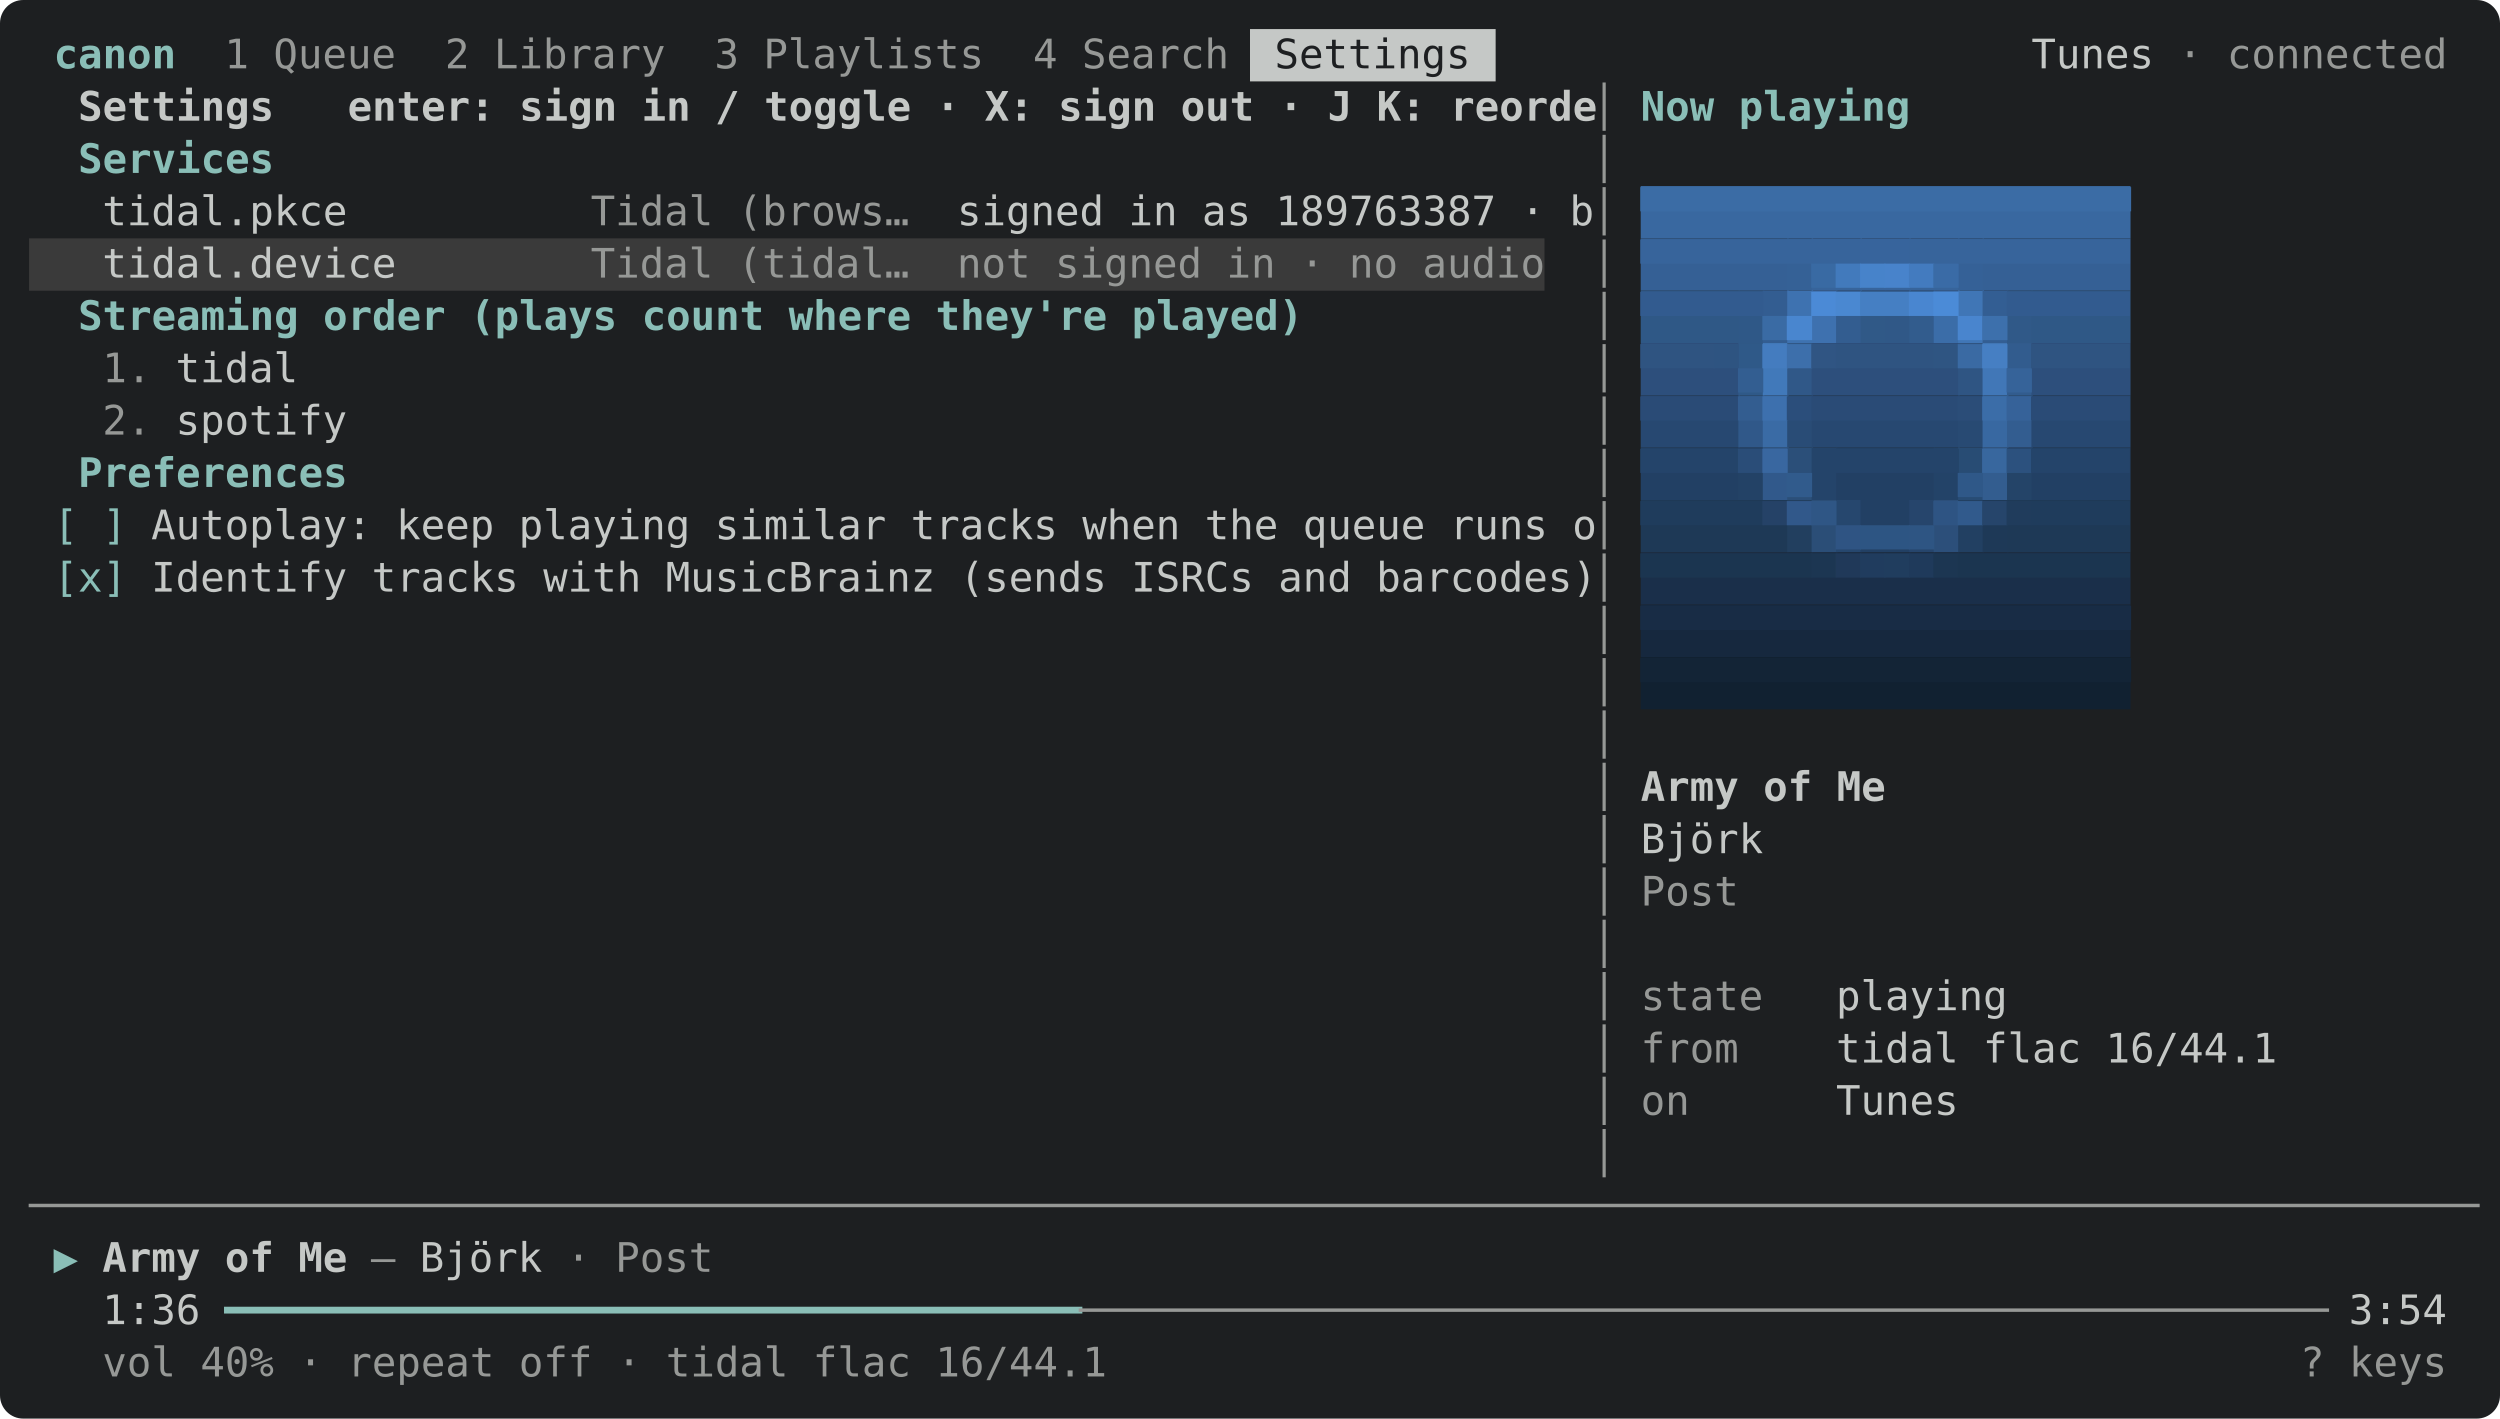
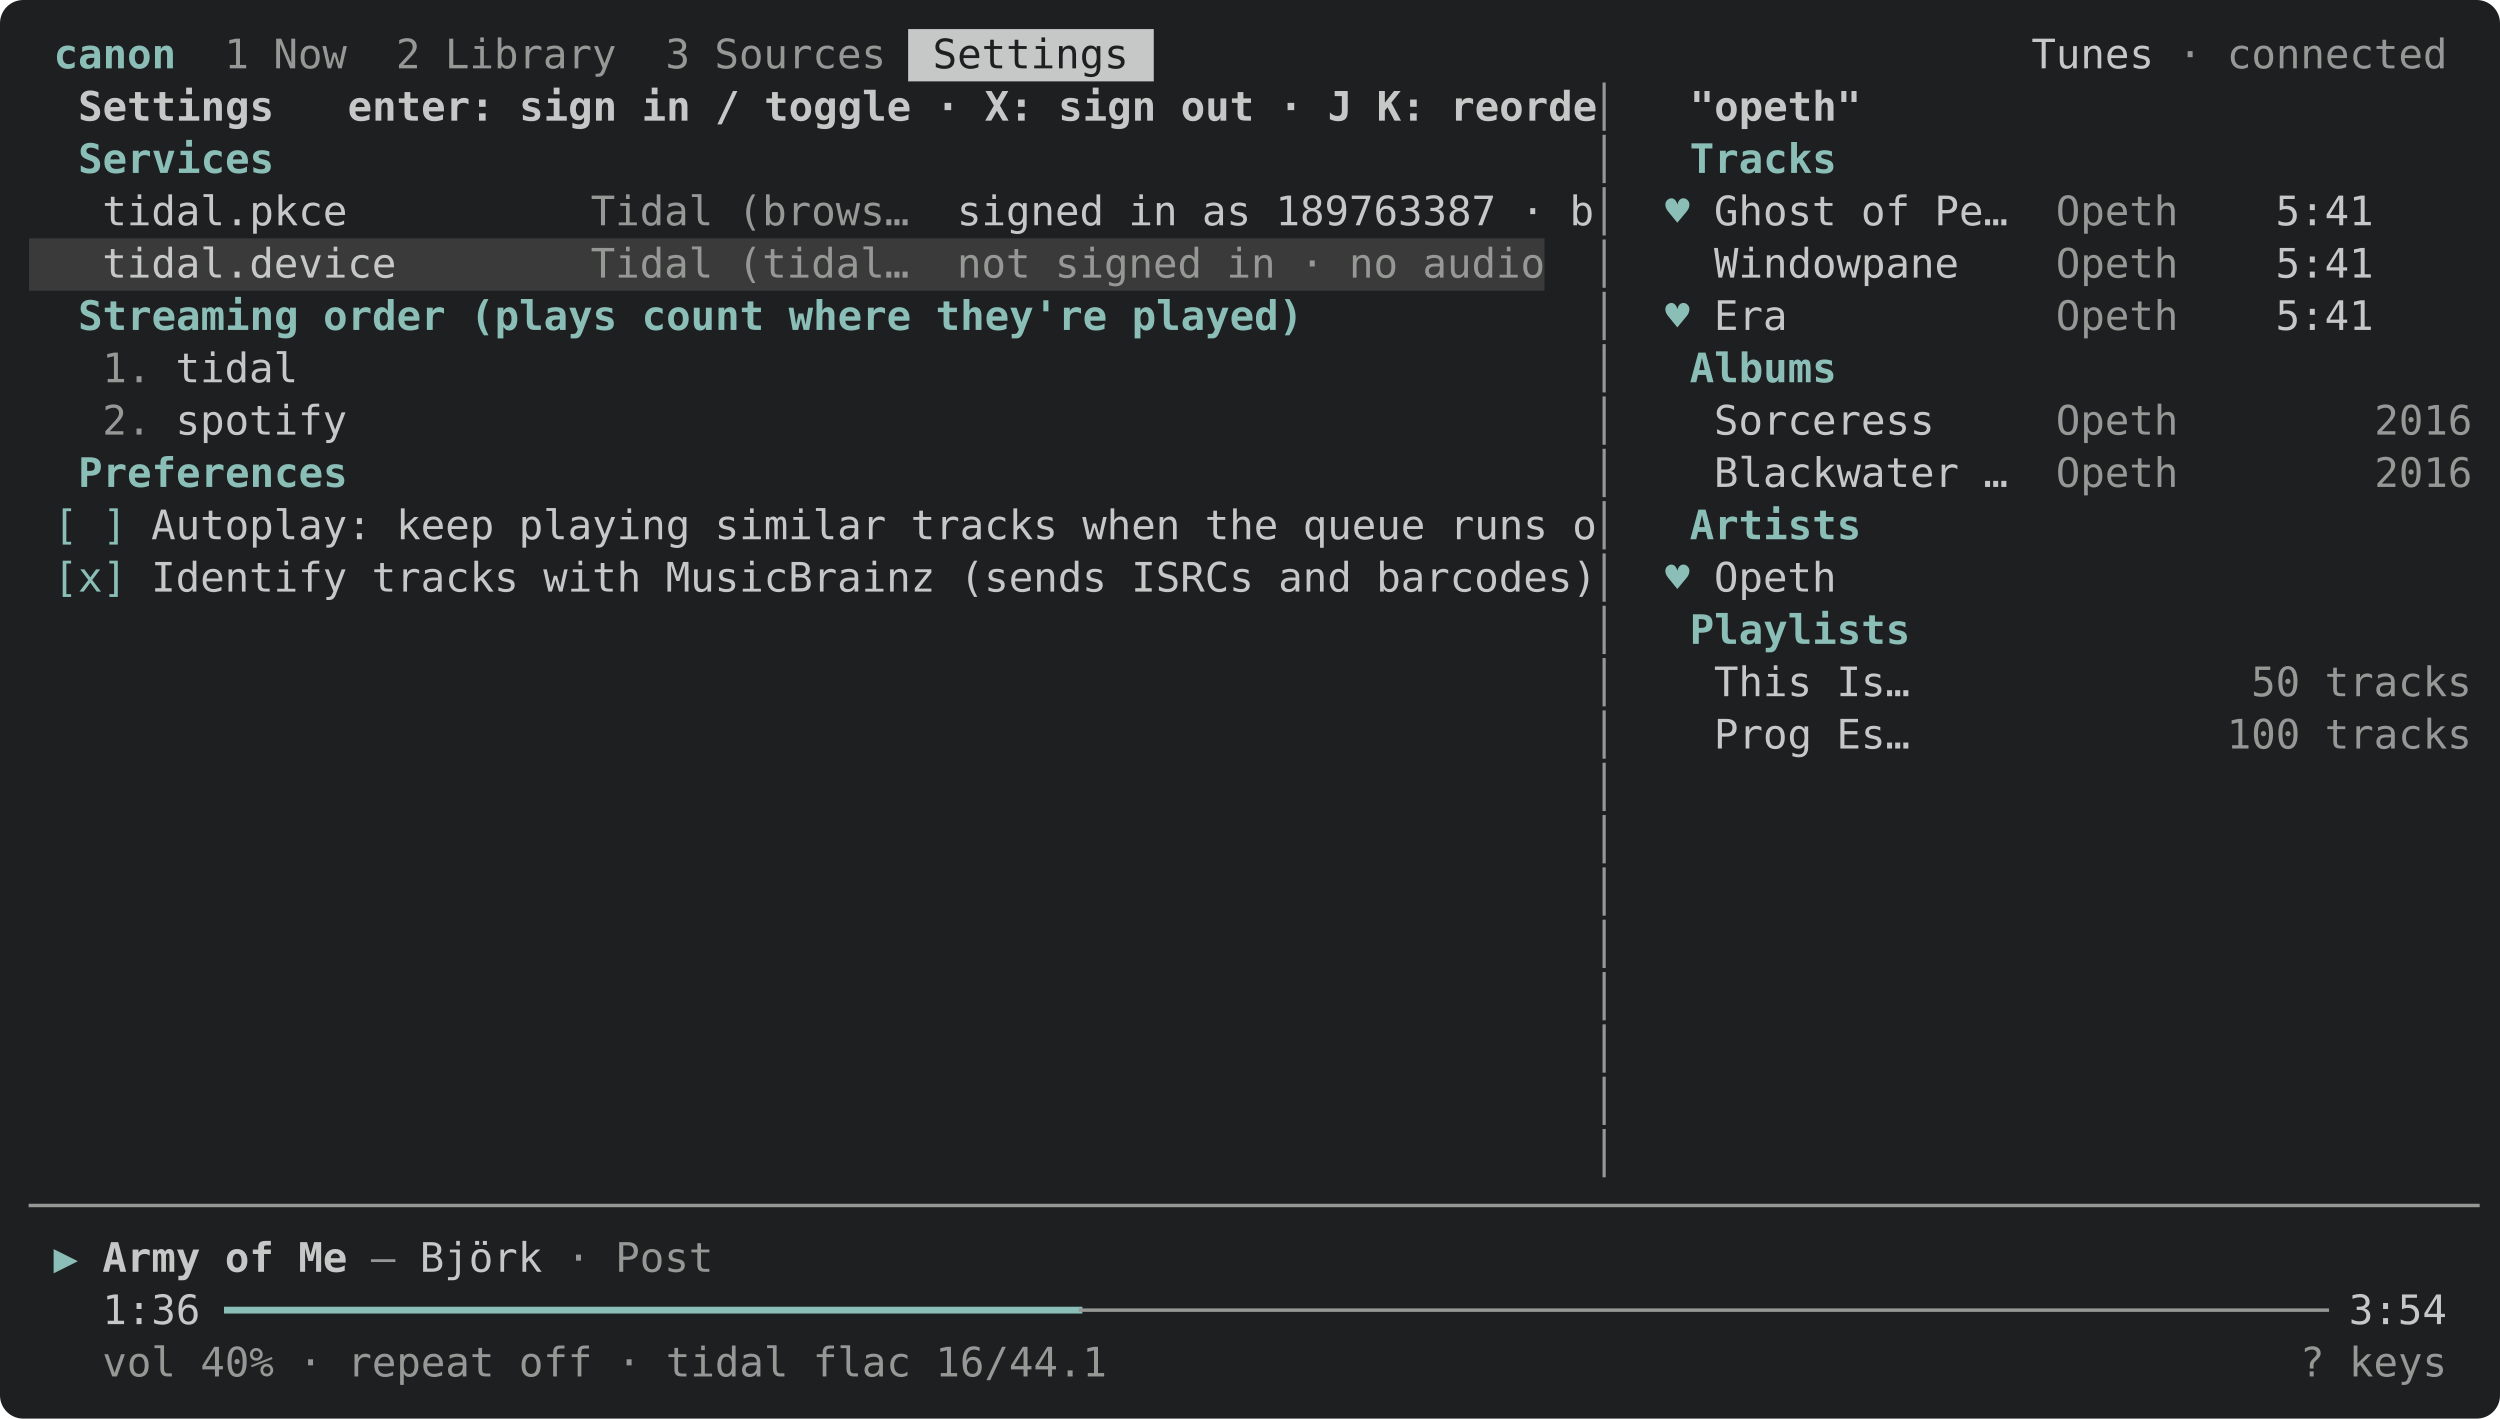
<svg xmlns="http://www.w3.org/2000/svg" width="860" height="488" viewBox="0 0 860 488" font-family="ui-monospace,'SF Mono','DejaVu Sans Mono',Menlo,Consolas,monospace" font-size="14">
  <style>
text{white-space:pre}
.b0{fill:#c5c8c6}
- .b1{fill:#3968a0}
- .b2{fill:#3a3a3a}
- .b3{fill:#356095}
- .b4{fill:#356196}
- .b5{fill:#37649b}
- .b6{fill:#37649c}
- .b7{fill:#356197}
- .b8{fill:#2f5886}
- .b9{fill:#2f5887}
- .b10{fill:#335d91}
- .b11{fill:#3e72b0}
- .b12{fill:#3e71af}
- .b13{fill:#335d90}
- .b14{fill:#305987}
- .b15{fill:#305887}
- .b16{fill:#325c8d}
- .b17{fill:#3b6da8}
- .b18{fill:#4076b6}
- .b19{fill:#335e93}
- .b20{fill:#305988}
- .b21{fill:#2d4f7c}
- .b22{fill:#2f5988}
- .b23{fill:#4179ba}
- .b24{fill:#305888}
- .b25{fill:#2f5583}
- .b26{fill:#4177b7}
- .b27{fill:#325c8e}
- .b28{fill:#274871}
- .b29{fill:#305889}
- .b30{fill:#3a6ba5}
- .b31{fill:#294c76}
- .b32{fill:#284a73}
- .b33{fill:#3868a1}
- .b34{fill:#224064}
- .b35{fill:#234266}
- .b36{fill:#31598b}
- .b37{fill:#2b4f79}
- .b38{fill:#24446a}
- .b39{fill:#234368}
- .b40{fill:#284c74}
- .b41{fill:#335d8f}
- .b42{fill:#244468}
- .b43{fill:#1e3956}
- .b44{fill:#223f5f}
- .b45{fill:#2b4e77}
- .b46{fill:#26476e}
- .b47{fill:#26456c}
- .b48{fill:#2c4f7a}
- .b49{fill:#224062}
- .b50{fill:#1e3957}
- .b51{fill:#1a2f4a}
- .b52{fill:#16283e}
- .b53{fill:#112131}
+ .b1{fill:#3a3a3a}
.s0{fill:#8abeb7;font-weight:bold}
.s1{fill:#969896}
.s2{fill:#1d1f21}
.s3{font-weight:bold}
- .s4{fill:#3b6ca5}
- .s5{fill:#37649b}
- .s6{fill:#396aa3}
- .s7{fill:#427abc}
- .s8{fill:#4783ca}
- .s9{fill:#4883cb}
- .s10{fill:#437bbf}
- .s11{fill:#3a6ba6}
- .s12{fill:#325b8f}
- .s13{fill:#3a6ba4}
- .s14{fill:#4986cf}
- .s15{fill:#4b8ad6}
- .s16{fill:#4a88d1}
- .s17{fill:#457fc3}
- .s18{fill:#4986d0}
- .s19{fill:#4b8bd7}
- .s20{fill:#4985ce}
- .s21{fill:#3d70ac}
- .s22{fill:#2f5481}
- .s23{fill:#2e5481}
- .s24{fill:#335e91}
- .s25{fill:#447cbf}
- .s26{fill:#3d6fab}
- .s27{fill:#305583}
- .s28{fill:#2f5582}
- .s29{fill:#3a6aa3}
- .s30{fill:#467fc3}
- .s31{fill:#366399}
- .s32{fill:#2a4b76}
- .s33{fill:#335d90}
- .s34{fill:#3d70ae}
- .s35{fill:#2b4e7b}
- .s36{fill:#2b4d78}
- .s37{fill:#3b6da8}
- .s38{fill:#366299}
- .s39{fill:#24446a}
- .s40{fill:#2a4d78}
- .s41{fill:#3967a0}
- .s42{fill:#315b8c}
- .s43{fill:#2f5888}
- .s44{fill:#38679e}
- .s45{fill:#2c517e}
- .s46{fill:#8abeb7}
- .s47{fill:#1f3c5c}
- .s48{fill:#254267}
- .s49{fill:#31588a}
- .s50{fill:#2f5685}
- .s51{fill:#2f5483}
- .s52{fill:#2d5583}
- .s53{fill:#2e5583}
- .s54{fill:#2e5483}
- .s55{fill:#315a8c}
- .s56{fill:#26456b}
- .s57{fill:#203c5c}
- .s58{fill:#1b3550}
- .s59{fill:#1c3652}
- .s60{fill:#203959}
- .s61{fill:#203c5e}
- .s62{fill:#203d5e}
- .s63{fill:#1f3a5b}
- .s64{fill:#182c45}
- .s65{fill:#132436}
+ .s4{fill:#8abeb7}
</style>
  <rect x="0" y="0" width="860" height="488" rx="8" fill="#1d1f21" />
-   <rect class="b0" x="430.0" y="10.0" width="84.5" height="18.0" />
-   <rect class="b1" x="564.4" y="64.0" width="168.5" height="18.0" />
-   <rect class="b2" x="10.0" y="82.0" width="521.3" height="18.0" />
-   <rect class="b3" x="564.4" y="82.0" width="50.9" height="18.0" />
-   <rect class="b4" x="614.8" y="82.0" width="8.9" height="18.0" />
-   <rect class="b5" x="623.2" y="82.0" width="17.3" height="18.0" />
-   <rect class="b6" x="640.0" y="82.0" width="17.3" height="18.0" />
-   <rect class="b5" x="656.8" y="82.0" width="17.3" height="18.0" />
-   <rect class="b7" x="673.6" y="82.0" width="8.9" height="18.0" />
-   <rect class="b3" x="682.0" y="82.0" width="50.9" height="18.0" />
-   <rect class="b8" x="564.4" y="100.0" width="34.1" height="18.0" />
-   <rect class="b9" x="598.0" y="100.0" width="8.9" height="18.0" />
-   <rect class="b10" x="606.4" y="100.0" width="8.9" height="18.0" />
-   <rect class="b11" x="614.8" y="100.0" width="8.9" height="18.0" />
-   <rect class="b12" x="623.2" y="100.0" width="8.9" height="18.0" />
-   <rect class="b13" x="631.6" y="100.0" width="8.9" height="18.0" />
-   <rect class="b14" x="640.0" y="100.0" width="8.9" height="18.0" />
-   <rect class="b15" x="648.4" y="100.0" width="8.9" height="18.0" />
-   <rect class="b16" x="656.8" y="100.0" width="8.9" height="18.0" />
-   <rect class="b17" x="665.2" y="100.0" width="8.9" height="18.0" />
-   <rect class="b18" x="673.6" y="100.0" width="8.9" height="18.0" />
-   <rect class="b19" x="682.0" y="100.0" width="8.9" height="18.0" />
-   <rect class="b20" x="690.4" y="100.0" width="8.9" height="18.0" />
-   <rect class="b8" x="698.8" y="100.0" width="34.1" height="18.0" />
-   <rect class="b21" x="564.4" y="118.0" width="34.1" height="18.0" />
-   <rect class="b22" x="598.0" y="118.0" width="8.9" height="18.0" />
-   <rect class="b23" x="606.4" y="118.0" width="8.9" height="18.0" />
-   <rect class="b24" x="614.8" y="118.0" width="8.9" height="18.0" />
-   <rect class="b21" x="623.2" y="118.0" width="50.9" height="18.0" />
-   <rect class="b25" x="673.6" y="118.0" width="8.9" height="18.0" />
-   <rect class="b26" x="682.0" y="118.0" width="8.9" height="18.0" />
-   <rect class="b27" x="690.4" y="118.0" width="8.9" height="18.0" />
-   <rect class="b21" x="698.8" y="118.0" width="34.1" height="18.0" />
-   <rect class="b28" x="564.4" y="136.0" width="34.1" height="18.0" />
-   <rect class="b29" x="598.0" y="136.0" width="8.9" height="18.0" />
-   <rect class="b30" x="606.4" y="136.0" width="8.9" height="18.0" />
-   <rect class="b31" x="614.8" y="136.0" width="8.9" height="18.0" />
-   <rect class="b28" x="623.2" y="136.0" width="50.9" height="18.0" />
-   <rect class="b32" x="673.6" y="136.0" width="8.9" height="18.0" />
-   <rect class="b33" x="682.0" y="136.0" width="8.9" height="18.0" />
-   <rect class="b13" x="690.4" y="136.0" width="8.9" height="18.0" />
-   <rect class="b28" x="698.8" y="136.0" width="34.1" height="18.0" />
-   <rect class="b34" x="564.4" y="154.0" width="34.1" height="18.0" />
-   <rect class="b35" x="598.0" y="154.0" width="8.9" height="18.0" />
-   <rect class="b36" x="606.4" y="154.0" width="8.9" height="18.0" />
-   <rect class="b37" x="614.8" y="154.0" width="8.9" height="18.0" />
-   <rect class="b38" x="623.2" y="154.0" width="8.9" height="18.0" />
-   <rect class="b34" x="631.6" y="154.0" width="34.1" height="18.0" />
-   <rect class="b39" x="665.2" y="154.0" width="8.9" height="18.0" />
-   <rect class="b40" x="673.6" y="154.0" width="8.9" height="18.0" />
-   <rect class="b41" x="682.0" y="154.0" width="8.9" height="18.0" />
-   <rect class="b42" x="690.4" y="154.0" width="8.9" height="18.0" />
-   <rect class="b34" x="698.8" y="154.0" width="34.1" height="18.0" />
-   <rect class="b43" x="564.4" y="172.0" width="50.9" height="18.0" />
-   <rect class="b44" x="614.8" y="172.0" width="8.9" height="18.0" />
-   <rect class="b45" x="623.2" y="172.0" width="8.9" height="18.0" />
-   <rect class="b46" x="631.6" y="172.0" width="8.9" height="18.0" />
-   <rect class="b34" x="640.0" y="172.0" width="17.3" height="18.0" />
-   <rect class="b47" x="656.8" y="172.0" width="8.9" height="18.0" />
-   <rect class="b48" x="665.2" y="172.0" width="8.9" height="18.0" />
-   <rect class="b49" x="673.6" y="172.0" width="8.9" height="18.0" />
-   <rect class="b50" x="682.0" y="172.0" width="8.9" height="18.0" />
-   <rect class="b43" x="690.4" y="172.0" width="42.5" height="18.0" />
-   <rect class="b51" x="564.4" y="190.0" width="168.5" height="18.0" />
-   <rect class="b52" x="564.4" y="208.0" width="168.5" height="18.0" />
-   <rect class="b53" x="564.4" y="226.0" width="168.5" height="18.0" />
+   <rect class="b0" x="312.4" y="10.0" width="84.5" height="18.0" />
+   <rect class="b1" x="10.0" y="82.0" width="521.3" height="18.0" />
  <g fill="#c5c8c6">
    <text xml:space="preserve" y="23.5">
      <tspan x="10.0" class="s0"> canon</tspan>
-       <tspan x="77.2" class="s1">1 Queue  2 Library  3 Playlists  4 Search</tspan>
-       <tspan x="430.0" class="s2"> Settings</tspan>
+       <tspan x="77.2" class="s1">1 Now  2 Library  3 Sources</tspan>
+       <tspan x="312.4" class="s2"> Settings</tspan>
      <tspan x="698.8">Tunes</tspan>
      <tspan x="749.2" class="s1">· connected</tspan>
    </text>
    <text xml:space="preserve" y="41.5">
      <tspan x="10.0" class="s3">  Settings   enter: sign in / toggle · X: sign out · J K: reorde</tspan>
      <tspan x="547.6" class="s1">│</tspan>
-       <tspan x="564.4" class="s0">Now playing</tspan>
+       <tspan x="564.4" class="s3">  "opeth"</tspan>
    </text>
    <text xml:space="preserve" y="59.5">
      <tspan x="10.0" class="s0">  Services</tspan>
      <tspan x="547.6" class="s1">│</tspan>
+       <tspan x="564.4" class="s0">  Tracks</tspan>
    </text>
    <text xml:space="preserve" y="77.5">
      <tspan x="35.2">tidal.pkce</tspan>
      <tspan x="203.2" class="s1">Tidal (brows…</tspan>
      <tspan x="329.2">signed in as 189763387 · b</tspan>
      <tspan x="547.6" class="s1">│</tspan>
-       <tspan x="564.4" class="s4">▀▀▀▀▀▀▀▀▀▀▀▀▀▀▀▀▀▀▀▀</tspan>
+       <tspan x="572.8" class="s4">♥</tspan>
+       <tspan x="589.6">Ghost of Pe…</tspan>
+       <tspan x="707.2" class="s1">Opeth</tspan>
+       <tspan x="782.8">5:41</tspan>
    </text>
    <text xml:space="preserve" y="95.5">
      <tspan x="35.2">tidal.device</tspan>
      <tspan x="203.2" class="s1">Tidal (tidal…</tspan>
      <tspan x="329.2" class="s1">not signed in · no audio</tspan>
      <tspan x="547.6" class="s1">│</tspan>
-       <tspan x="564.4" class="s5">▀▀▀▀▀▀▀</tspan>
-       <tspan x="623.2" class="s6">▄</tspan>
-       <tspan x="631.6" class="s7">▄</tspan>
-       <tspan x="640.0" class="s8">▄</tspan>
-       <tspan x="648.4" class="s9">▄</tspan>
-       <tspan x="656.8" class="s10">▄</tspan>
-       <tspan x="665.2" class="s11">▄</tspan>
-       <tspan x="673.6" class="s5">▀▀▀▀▀▀▀</tspan>
+       <tspan x="589.6">Windowpane</tspan>
+       <tspan x="707.2" class="s1">Opeth</tspan>
+       <tspan x="782.8">5:41</tspan>
    </text>
    <text xml:space="preserve" y="113.5">
      <tspan x="10.0" class="s0">  Streaming order (plays count where they're played)</tspan>
      <tspan x="547.6" class="s1">│</tspan>
-       <tspan x="564.4" class="s12">▀▀▀▀▀</tspan>
-       <tspan x="606.4" class="s13">▄</tspan>
-       <tspan x="614.8" class="s14">▄</tspan>
-       <tspan x="623.2" class="s15">▀</tspan>
-       <tspan x="631.6" class="s16">▀</tspan>
-       <tspan x="640.0" class="s17">▀▀</tspan>
-       <tspan x="656.8" class="s18">▀</tspan>
-       <tspan x="665.2" class="s19">▀</tspan>
-       <tspan x="673.6" class="s20">▄</tspan>
-       <tspan x="682.0" class="s21">▄</tspan>
-       <tspan x="690.4" class="s12">▀▀▀▀▀</tspan>
+       <tspan x="572.8" class="s4">♥</tspan>
+       <tspan x="589.6">Era</tspan>
+       <tspan x="707.2" class="s1">Opeth</tspan>
+       <tspan x="782.8">5:41</tspan>
    </text>
    <text xml:space="preserve" y="131.5">
      <tspan x="35.2" class="s1">1.</tspan>
      <tspan x="60.4">tidal</tspan>
      <tspan x="547.6" class="s1">│</tspan>
-       <tspan x="564.4" class="s22">▀▀▀</tspan>
-       <tspan x="589.6" class="s23">▀</tspan>
-       <tspan x="598.0" class="s24">▄</tspan>
-       <tspan x="606.4" class="s25">▀</tspan>
-       <tspan x="614.8" class="s26">▀</tspan>
-       <tspan x="623.2" class="s27">▀</tspan>
-       <tspan x="631.6" class="s22">▀▀▀▀</tspan>
-       <tspan x="665.2" class="s28">▀</tspan>
-       <tspan x="673.6" class="s29">▀</tspan>
-       <tspan x="682.0" class="s30">▀</tspan>
-       <tspan x="690.4" class="s31">▄</tspan>
-       <tspan x="698.8" class="s22">▀▀▀▀</tspan>
+       <tspan x="564.4" class="s0">  Albums</tspan>
    </text>
    <text xml:space="preserve" y="149.5">
      <tspan x="35.2" class="s1">2.</tspan>
      <tspan x="60.4">spotify</tspan>
      <tspan x="547.6" class="s1">│</tspan>
-       <tspan x="564.4" class="s32">▀▀▀▀</tspan>
-       <tspan x="598.0" class="s33">▀</tspan>
-       <tspan x="606.4" class="s34">▀</tspan>
-       <tspan x="614.8" class="s35">▀</tspan>
-       <tspan x="623.2" class="s32">▀▀▀▀▀▀</tspan>
-       <tspan x="673.6" class="s36">▀</tspan>
-       <tspan x="682.0" class="s37">▀</tspan>
-       <tspan x="690.4" class="s38">▀</tspan>
-       <tspan x="698.8" class="s32">▀▀▀▀</tspan>
+       <tspan x="589.6">Sorceress</tspan>
+       <tspan x="707.2" class="s1">Opeth        2016</tspan>
    </text>
    <text xml:space="preserve" y="167.5">
      <tspan x="10.0" class="s0">  Preferences</tspan>
      <tspan x="547.6" class="s1">│</tspan>
-       <tspan x="564.4" class="s39">▀▀▀▀</tspan>
-       <tspan x="598.0" class="s40">▀</tspan>
-       <tspan x="606.4" class="s41">▀</tspan>
-       <tspan x="614.8" class="s42">▄</tspan>
-       <tspan x="631.6" class="s39">▀▀▀▀▀</tspan>
-       <tspan x="673.6" class="s43">▄</tspan>
-       <tspan x="682.0" class="s44">▀</tspan>
-       <tspan x="690.4" class="s45">▀</tspan>
-       <tspan x="698.8" class="s39">▀▀▀▀</tspan>
+       <tspan x="589.6">Blackwater …</tspan>
+       <tspan x="707.2" class="s1">Opeth        2016</tspan>
    </text>
    <text xml:space="preserve" y="185.5">
-       <tspan x="18.4" class="s46">[ ]</tspan>
+       <tspan x="18.4" class="s4">[ ]</tspan>
      <tspan x="52.0">Autoplay: keep playing similar tracks when the queue runs o</tspan>
      <tspan x="547.6" class="s1">│</tspan>
-       <tspan x="564.4" class="s47">▀▀▀▀▀</tspan>
-       <tspan x="606.4" class="s48">▀</tspan>
-       <tspan x="614.8" class="s49">▀</tspan>
-       <tspan x="623.2" class="s50">▀</tspan>
-       <tspan x="631.6" class="s51">▄</tspan>
-       <tspan x="640.0" class="s52">▄▄</tspan>
-       <tspan x="656.8" class="s53">▄</tspan>
-       <tspan x="665.2" class="s54">▀</tspan>
-       <tspan x="673.6" class="s55">▀</tspan>
-       <tspan x="682.0" class="s56">▀</tspan>
-       <tspan x="690.4" class="s57">▀</tspan>
-       <tspan x="698.8" class="s47">▀▀▀▀</tspan>
+       <tspan x="564.4" class="s0">  Artists</tspan>
    </text>
    <text xml:space="preserve" y="203.5">
-       <tspan x="18.4" class="s46">[x]</tspan>
+       <tspan x="18.4" class="s4">[x]</tspan>
      <tspan x="52.0">Identify tracks with MusicBrainz (sends ISRCs and barcodes)</tspan>
      <tspan x="547.6" class="s1">│</tspan>
-       <tspan x="564.4" class="s58">▀▀▀▀▀▀▀</tspan>
-       <tspan x="623.2" class="s59">▀</tspan>
-       <tspan x="631.6" class="s60">▀</tspan>
-       <tspan x="640.0" class="s61">▀</tspan>
-       <tspan x="648.4" class="s62">▀</tspan>
-       <tspan x="656.8" class="s63">▀</tspan>
-       <tspan x="665.2" class="s59">▀</tspan>
-       <tspan x="673.6" class="s58">▀▀▀▀▀▀▀</tspan>
+       <tspan x="572.8" class="s4">♥</tspan>
+       <tspan x="589.6">Opeth</tspan>
    </text>
    <text xml:space="preserve" y="221.5">
      <tspan x="547.6" class="s1">│</tspan>
-       <tspan x="564.4" class="s64">▀▀▀▀▀▀▀▀▀▀▀▀▀▀▀▀▀▀▀▀</tspan>
+       <tspan x="564.4" class="s0">  Playlists</tspan>
    </text>
    <text xml:space="preserve" y="239.5">
      <tspan x="547.6" class="s1">│</tspan>
-       <tspan x="564.4" class="s65">▀▀▀▀▀▀▀▀▀▀▀▀▀▀▀▀▀▀▀▀</tspan>
+       <tspan x="589.6">This Is…</tspan>
+       <tspan x="774.4" class="s1">50 tracks</tspan>
    </text>
    <text xml:space="preserve" y="257.5">
      <tspan x="547.6" class="s1">│</tspan>
+       <tspan x="589.6">Prog Es…</tspan>
+       <tspan x="766.0" class="s1">100 tracks</tspan>
    </text>
    <text xml:space="preserve" y="275.5">
      <tspan x="547.6" class="s1">│</tspan>
-       <tspan x="564.4" class="s3">Army of Me</tspan>
    </text>
    <text xml:space="preserve" y="293.5">
      <tspan x="547.6" class="s1">│</tspan>
-       <tspan x="564.4">Björk</tspan>
    </text>
    <text xml:space="preserve" y="311.5">
      <tspan x="547.6" class="s1">│</tspan>
-       <tspan x="564.4" class="s1">Post</tspan>
    </text>
    <text xml:space="preserve" y="329.5">
      <tspan x="547.6" class="s1">│</tspan>
    </text>
    <text xml:space="preserve" y="347.5">
      <tspan x="547.6" class="s1">│</tspan>
-       <tspan x="564.4" class="s1">state</tspan>
-       <tspan x="631.6">playing</tspan>
    </text>
    <text xml:space="preserve" y="365.5">
      <tspan x="547.6" class="s1">│</tspan>
-       <tspan x="564.4" class="s1">from</tspan>
-       <tspan x="631.6">tidal flac 16/44.1</tspan>
    </text>
    <text xml:space="preserve" y="383.5">
      <tspan x="547.6" class="s1">│</tspan>
-       <tspan x="564.4" class="s1">on</tspan>
-       <tspan x="631.6">Tunes</tspan>
    </text>
    <text xml:space="preserve" y="401.5">
      <tspan x="547.6" class="s1">│</tspan>
    </text>
    <text xml:space="preserve" y="419.5">
      <tspan x="10.0" class="s1">────────────────────────────────────────────────────────────────────────────────────────────────────</tspan>
    </text>
    <text xml:space="preserve" y="437.5">
-       <tspan x="18.4" class="s46">▶</tspan>
+       <tspan x="18.4" class="s4">▶</tspan>
      <tspan x="35.2" class="s3">Army of Me</tspan>
      <tspan x="127.6" class="s1">—</tspan>
      <tspan x="144.4">Björk</tspan>
      <tspan x="194.8" class="s1">· Post</tspan>
    </text>
    <text xml:space="preserve" y="455.5">
      <tspan x="35.2">1:36</tspan>
-       <tspan x="77.2" class="s46">━━━━━━━━━━━━━━━━━━━━━━━━━━━━━━━━━━━</tspan>
+       <tspan x="77.2" class="s4">━━━━━━━━━━━━━━━━━━━━━━━━━━━━━━━━━━━</tspan>
      <tspan x="371.2" class="s1">───────────────────────────────────────────────────</tspan>
      <tspan x="808.0">3:54</tspan>
    </text>
    <text xml:space="preserve" y="473.5">
      <tspan x="35.2" class="s1">vol 40% · repeat off · tidal flac 16/44.1</tspan>
      <tspan x="791.2" class="s1">? keys</tspan>
    </text>
  </g>
</svg>
